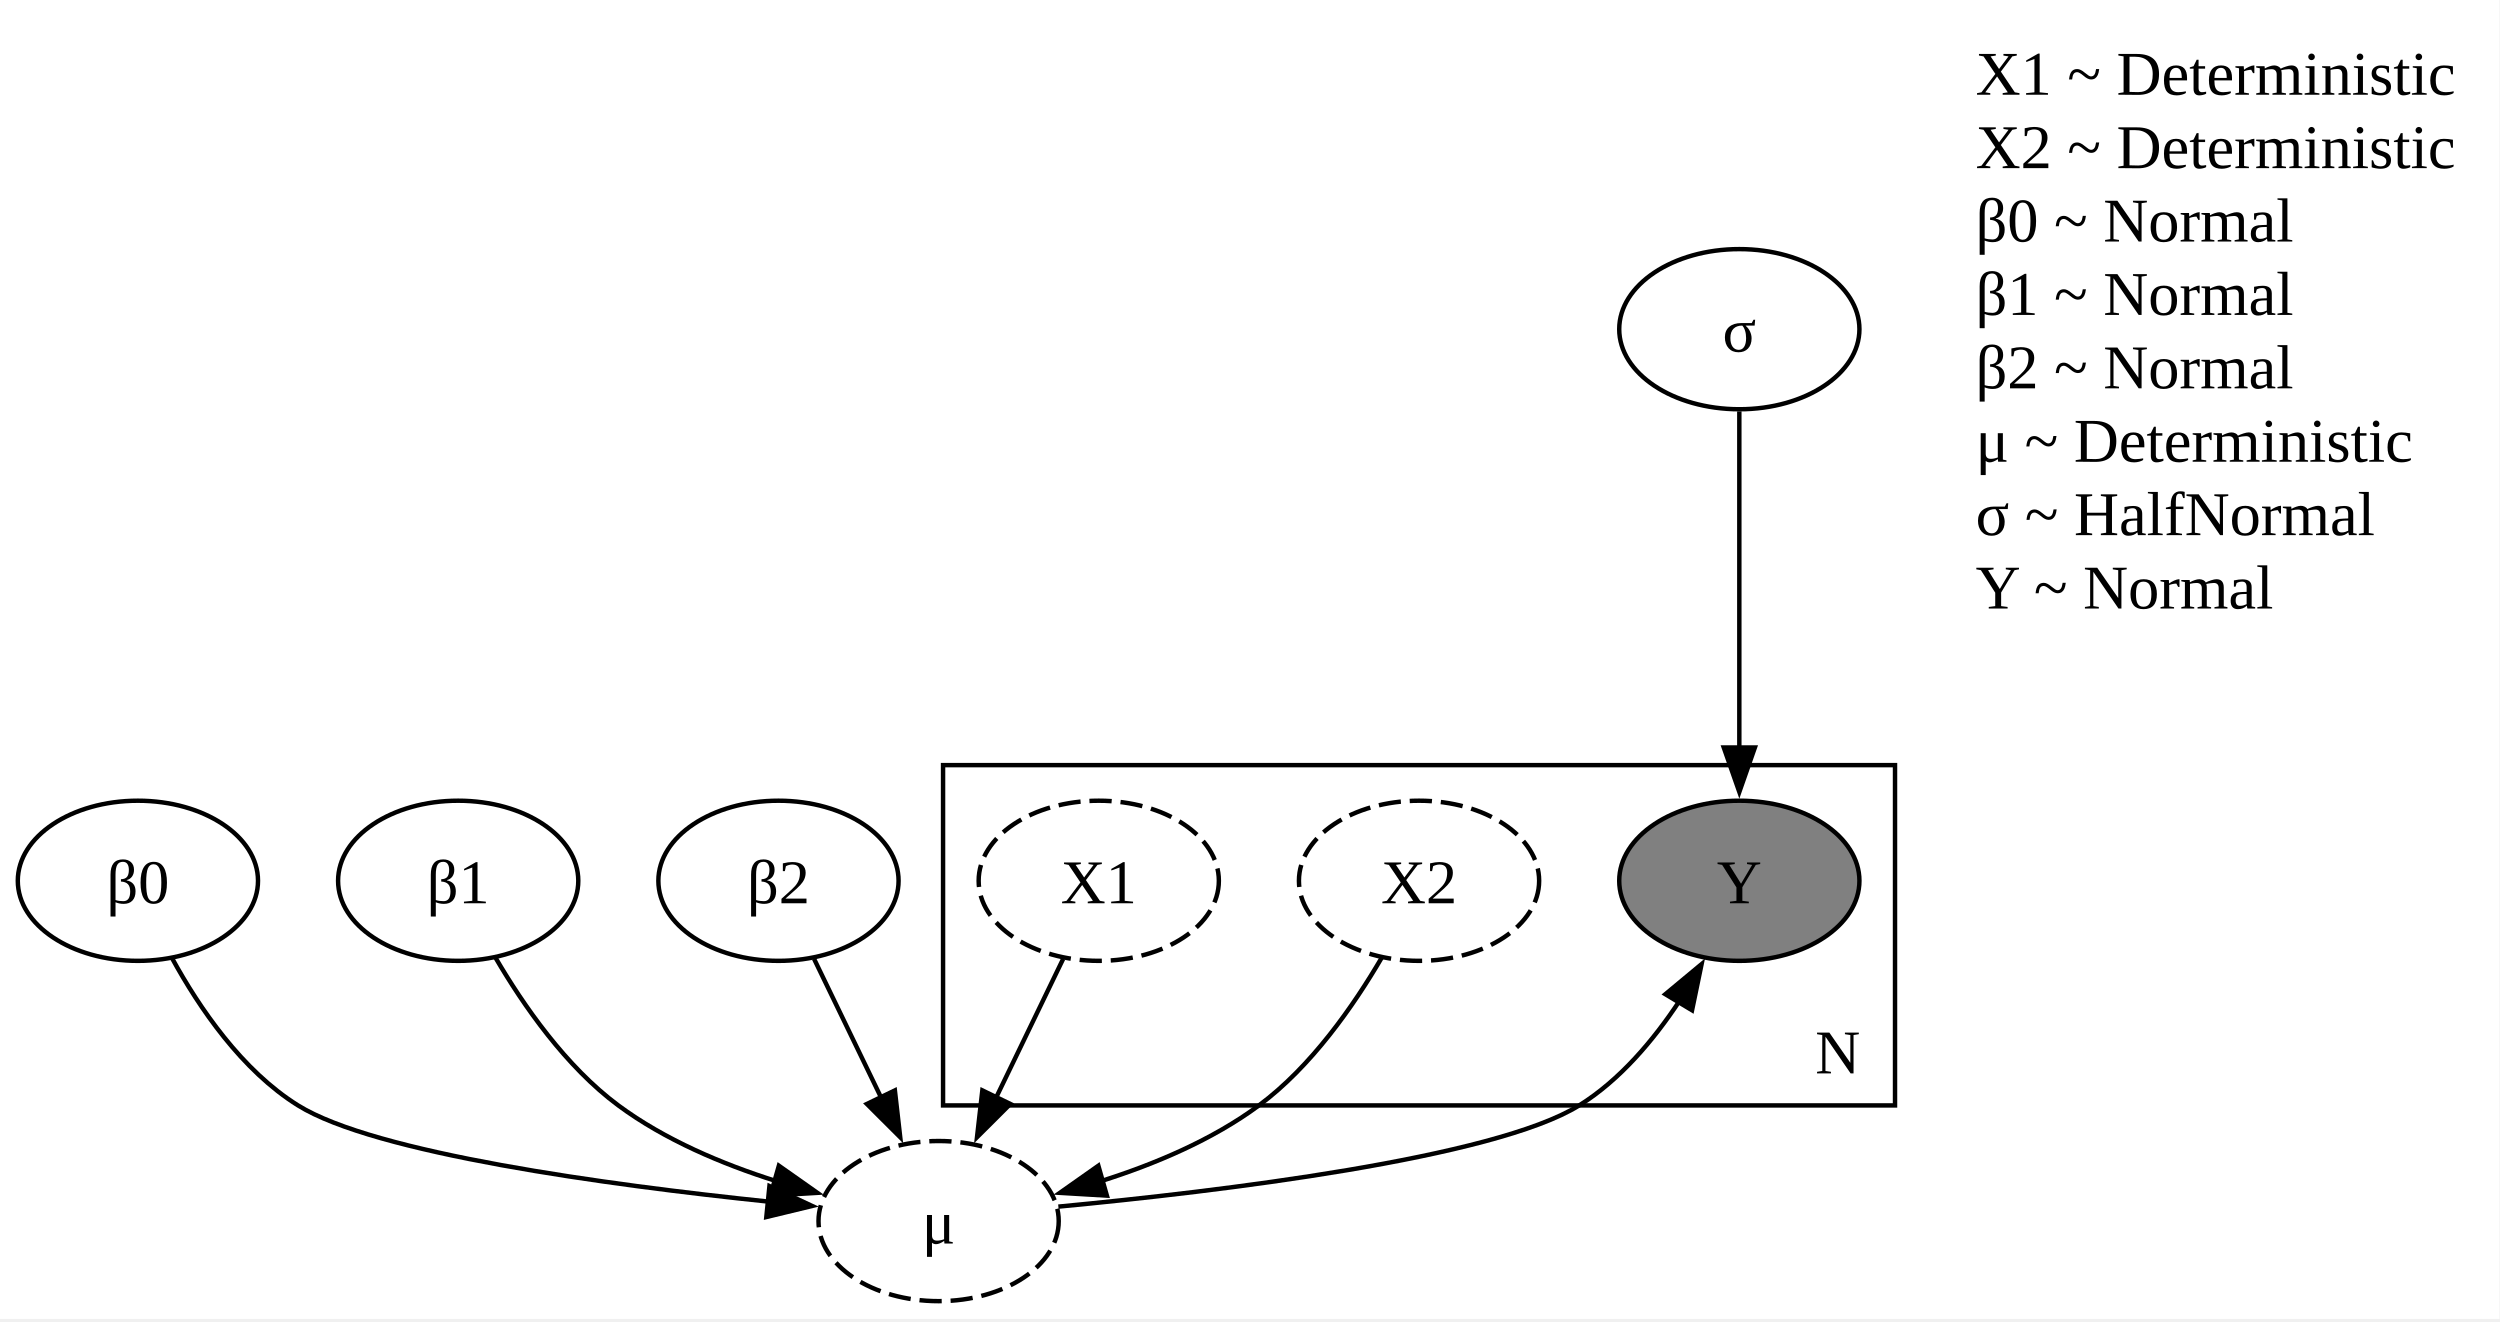
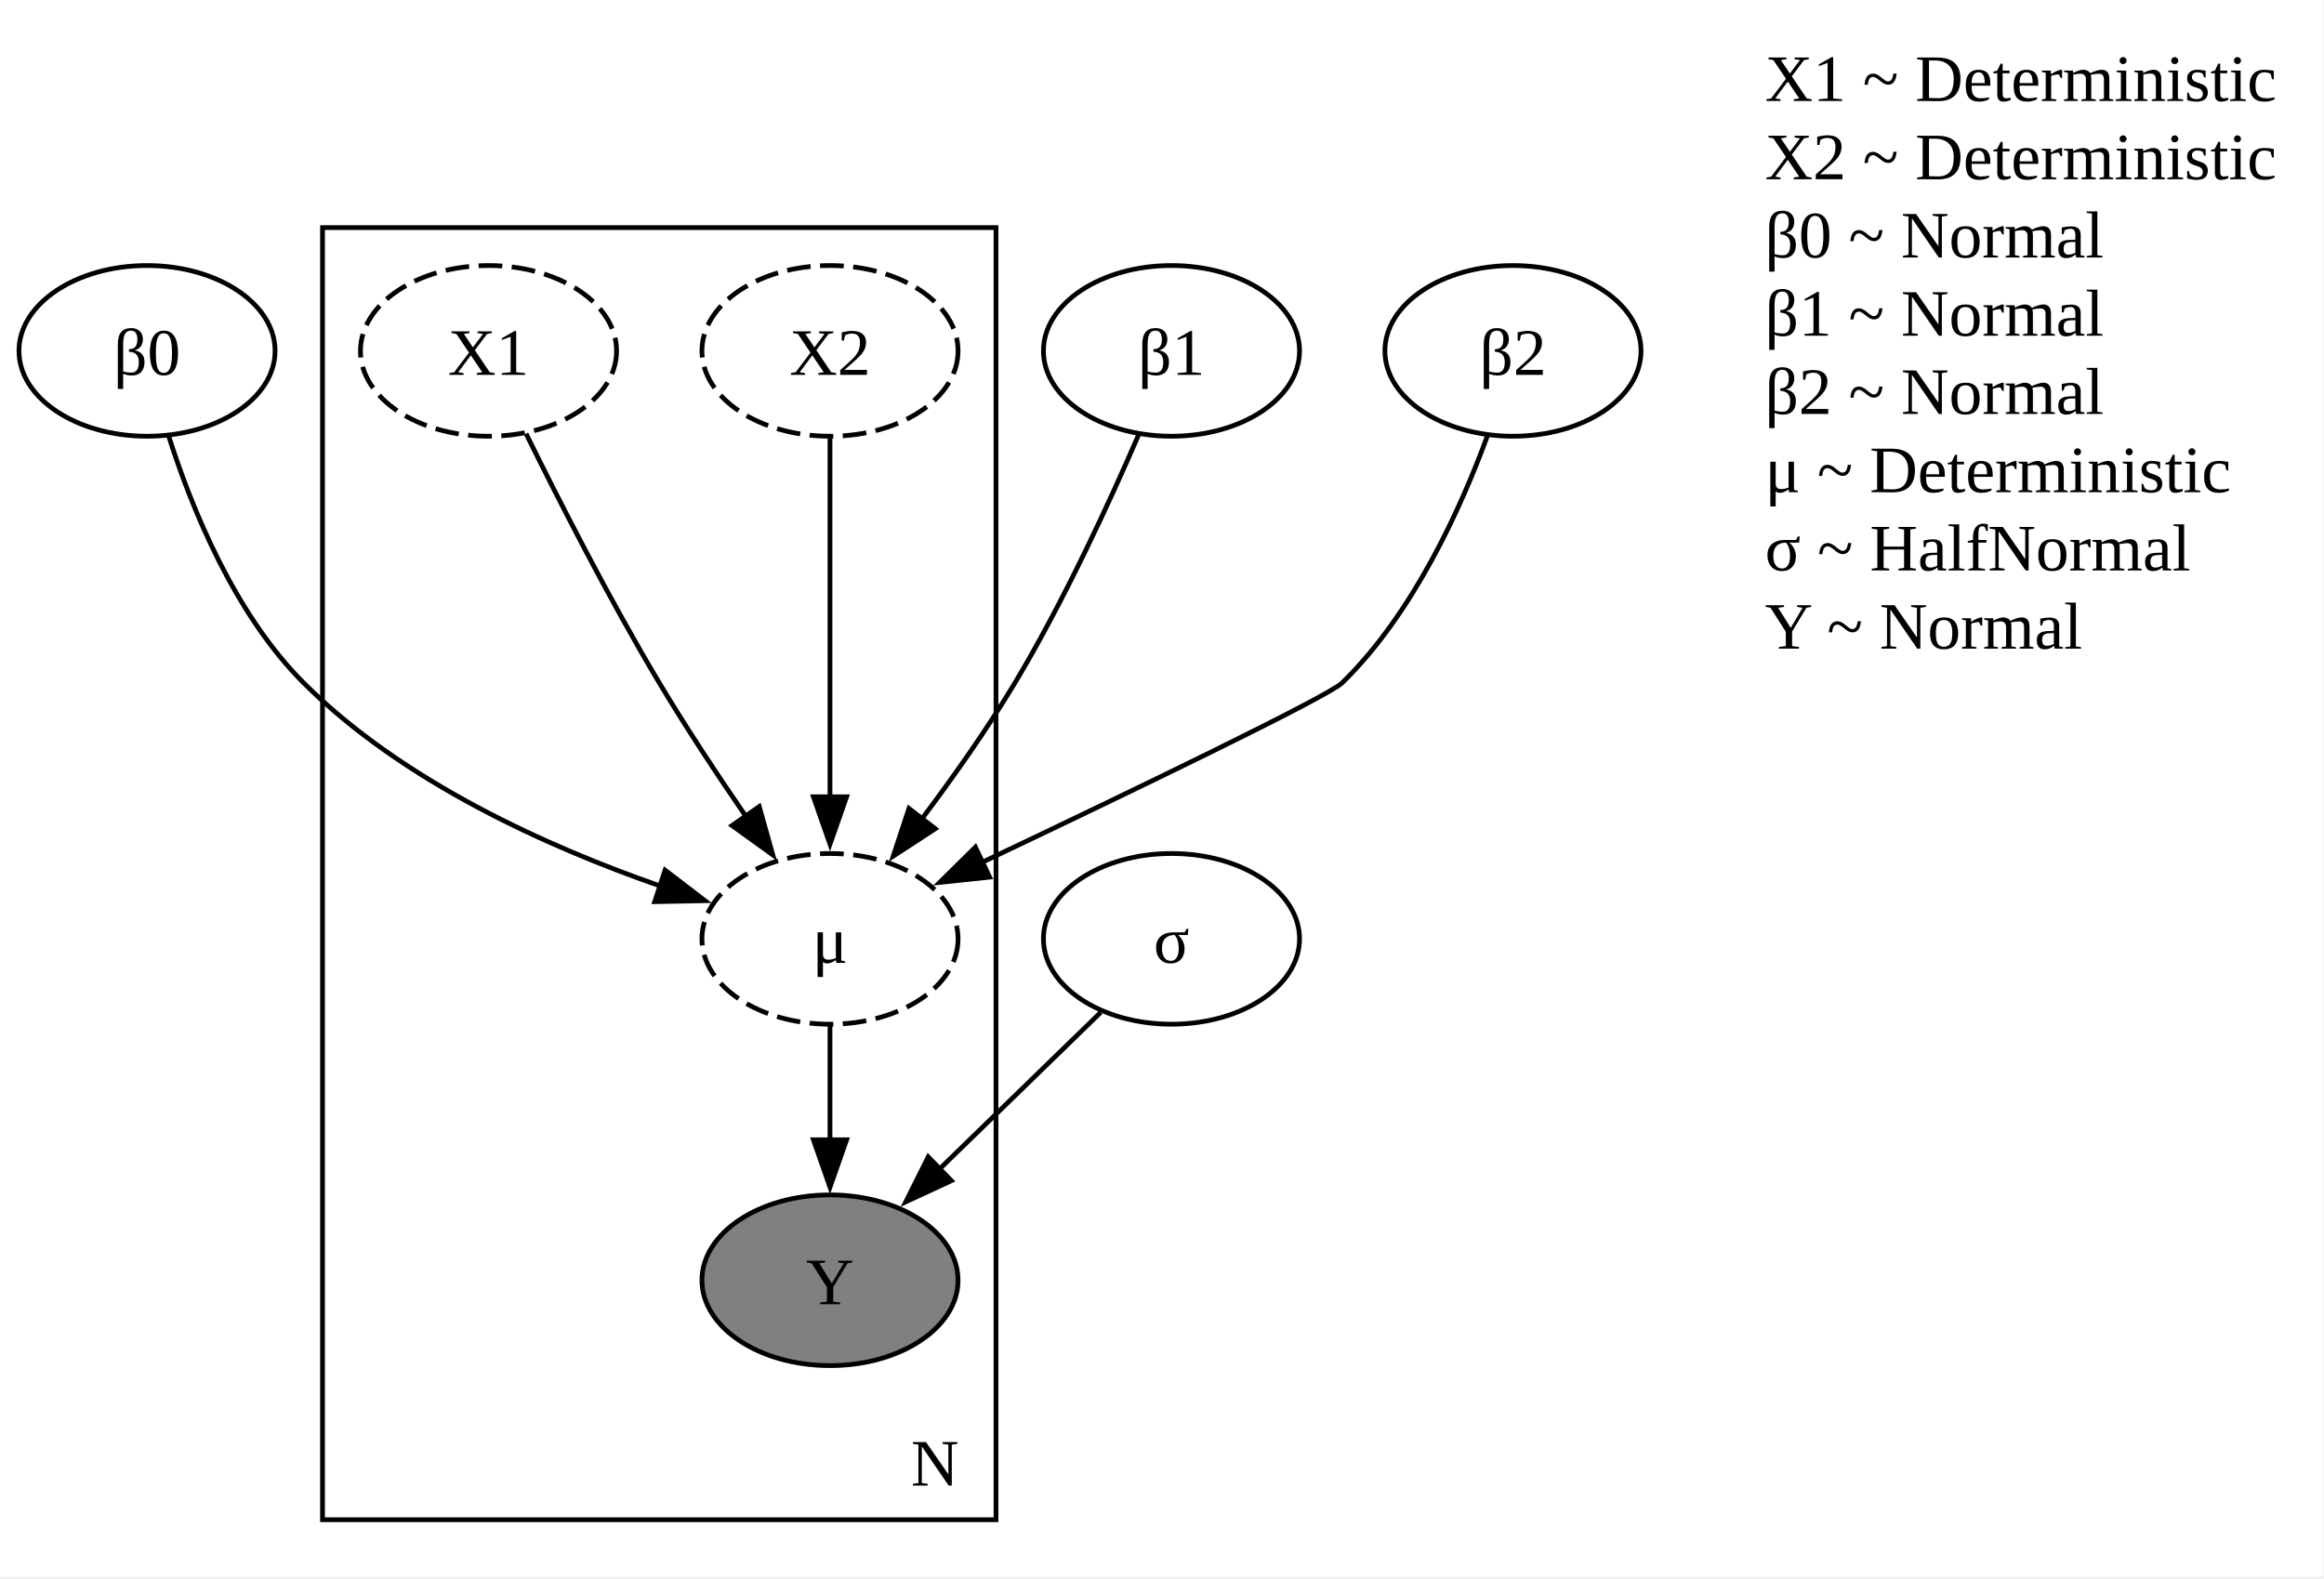
- <svg xmlns="http://www.w3.org/2000/svg" width="562pt" height="297pt" viewBox="0.00 0.00 562.00 297.00">
-   <g id="graph0" class="graph" transform="scale(1 1) rotate(0) translate(4 292.5)">
-     <polygon fill="white" stroke="none" points="-4,4 -4,-292.5 557.88,-292.5 557.88,4 -4,4" />
+ <svg xmlns="http://www.w3.org/2000/svg" width="490pt" height="333pt" viewBox="0.00 0.00 490.00 333.00">
+   <g id="graph0" class="graph" transform="scale(1 1) rotate(0) translate(4 328.5)">
+     <polygon fill="white" stroke="none" points="-4,4 -4,-328.5 485.88,-328.5 485.88,4 -4,4" />
    <g id="clust1" class="cluster">
-       <polygon fill="none" stroke="black" points="208,-44 208,-120.5 422,-120.5 422,-44 208,-44" />
-       <text xml:space="preserve" text-anchor="middle" x="409.12" y="-51.2" font-family="Times New Roman,serif" font-size="14.00">N</text>
+       <polygon fill="none" stroke="black" points="64,-8 64,-280.5 206,-280.5 206,-8 64,-8" />
+       <text xml:space="preserve" text-anchor="middle" x="193.12" y="-15.2" font-family="Times New Roman,serif" font-size="14.00">N</text>
    </g>
    <g id="node1" class="node">
-       <ellipse fill="white" stroke="black" cx="27" cy="-94.5" rx="27" ry="18" />
-       <text xml:space="preserve" text-anchor="middle" x="27" y="-89.45" font-family="Times New Roman,serif" font-size="14.00">β0</text>
+       <ellipse fill="white" stroke="black" cx="27" cy="-254.5" rx="27" ry="18" />
+       <text xml:space="preserve" text-anchor="middle" x="27" y="-249.45" font-family="Times New Roman,serif" font-size="14.00">β0</text>
+     </g>
+     <g id="node7" class="node">
+       <ellipse fill="white" stroke="black" stroke-dasharray="5,2" cx="171" cy="-130.5" rx="27" ry="18" />
+       <text xml:space="preserve" text-anchor="middle" x="171" y="-125.45" font-family="Times New Roman,serif" font-size="14.00">μ</text>
+     </g>
+     <g id="edge3" class="edge">
+       <path fill="none" stroke="black" d="M31.56,-236.55C36.42,-221.27 45.44,-199.05 60,-184.5 80.86,-163.65 111.53,-149.87 135.34,-141.6" />
+       <polygon fill="black" stroke="black" points="136.23,-144.99 144.64,-138.55 134.04,-138.34 136.23,-144.99" />
+     </g>
+     <g id="node2" class="node">
+       <ellipse fill="white" stroke="black" cx="243" cy="-254.5" rx="27" ry="18" />
+       <text xml:space="preserve" text-anchor="middle" x="243" y="-249.45" font-family="Times New Roman,serif" font-size="14.00">β1</text>
+     </g>
+     <g id="edge4" class="edge">
+       <path fill="none" stroke="black" d="M236.1,-236.88C229.94,-222.61 220.31,-201.7 210,-184.5 204.13,-174.72 196.91,-164.5 190.28,-155.68" />
+       <polygon fill="black" stroke="black" points="193.2,-153.73 184.33,-147.94 187.65,-158 193.2,-153.73" />
+     </g>
+     <g id="node3" class="node">
+       <ellipse fill="white" stroke="black" cx="315" cy="-254.5" rx="27" ry="18" />
+       <text xml:space="preserve" text-anchor="middle" x="315" y="-249.45" font-family="Times New Roman,serif" font-size="14.00">β2</text>
+     </g>
+     <g id="edge5" class="edge">
+       <path fill="none" stroke="black" d="M309.61,-236.58C304.03,-221.33 293.99,-199.13 279,-184.5 275.98,-181.56 233.81,-161.24 203.07,-146.64" />
+       <polygon fill="black" stroke="black" points="204.66,-143.52 194.13,-142.4 201.66,-149.85 204.66,-143.52" />
    </g>
    <g id="node4" class="node">
-       <ellipse fill="white" stroke="black" stroke-dasharray="5,2" cx="207" cy="-18" rx="27" ry="18" />
-       <text xml:space="preserve" text-anchor="middle" x="207" y="-12.95" font-family="Times New Roman,serif" font-size="14.00">μ</text>
-     </g>
-     <g id="edge3" class="edge">
-       <path fill="none" stroke="black" d="M34.7,-77.06C40.79,-65.93 50.37,-51.86 63,-44 80.25,-33.26 132.28,-26.17 168.82,-22.37" />
-       <polygon fill="black" stroke="black" points="168.97,-25.87 178.57,-21.4 168.27,-18.91 168.97,-25.87" />
-     </g>
-     <g id="node2" class="node">
-       <ellipse fill="white" stroke="black" cx="99" cy="-94.5" rx="27" ry="18" />
-       <text xml:space="preserve" text-anchor="middle" x="99" y="-89.45" font-family="Times New Roman,serif" font-size="14.00">β1</text>
-     </g>
-     <g id="edge4" class="edge">
-       <path fill="none" stroke="black" d="M107.39,-77.21C113.68,-66.44 123.22,-52.73 135,-44 145.42,-36.28 158.41,-30.8 170.48,-26.99" />
-       <polygon fill="black" stroke="black" points="171.09,-30.45 179.75,-24.35 169.17,-23.72 171.09,-30.45" />
-     </g>
-     <g id="node3" class="node">
-       <ellipse fill="white" stroke="black" cx="171" cy="-94.5" rx="27" ry="18" />
-       <text xml:space="preserve" text-anchor="middle" x="171" y="-89.45" font-family="Times New Roman,serif" font-size="14.00">β2</text>
-     </g>
-     <g id="edge5" class="edge">
-       <path fill="none" stroke="black" d="M178.99,-76.97C183.42,-67.8 189.03,-56.19 194.07,-45.77" />
-       <polygon fill="black" stroke="black" points="197.17,-47.38 198.37,-36.85 190.87,-44.33 197.17,-47.38" />
+       <ellipse fill="white" stroke="black" cx="243" cy="-130.5" rx="27" ry="18" />
+       <text xml:space="preserve" text-anchor="middle" x="243" y="-125.45" font-family="Times New Roman,serif" font-size="14.00">σ</text>
    </g>
    <g id="node8" class="node">
-       <ellipse fill="grey" stroke="black" cx="387" cy="-94.5" rx="27" ry="18" />
-       <text xml:space="preserve" text-anchor="middle" x="387" y="-89.45" font-family="Times New Roman,serif" font-size="14.00">Y</text>
+       <ellipse fill="grey" stroke="black" cx="171" cy="-58.5" rx="27" ry="18" />
+       <text xml:space="preserve" text-anchor="middle" x="171" y="-53.45" font-family="Times New Roman,serif" font-size="14.00">Y</text>
+     </g>
+     <g id="edge7" class="edge">
+       <path fill="none" stroke="black" d="M228.08,-115C218.23,-105.42 205.14,-92.69 193.97,-81.84" />
+       <polygon fill="black" stroke="black" points="196.59,-79.5 186.98,-75.04 191.71,-84.52 196.59,-79.5" />
+     </g>
+     <g id="node5" class="node">
+       <ellipse fill="white" stroke="black" stroke-dasharray="5,2" cx="99" cy="-254.5" rx="27" ry="18" />
+       <text xml:space="preserve" text-anchor="middle" x="99" y="-249.45" font-family="Times New Roman,serif" font-size="14.00">X1</text>
+     </g>
+     <g id="edge1" class="edge">
+       <path fill="none" stroke="black" d="M106.92,-237.04C113.89,-222.87 124.53,-202.01 135,-184.5 140.64,-175.07 147.29,-165.02 153.33,-156.24" />
+       <polygon fill="black" stroke="black" points="156.08,-158.4 158.94,-148.2 150.34,-154.4 156.08,-158.4" />
+     </g>
+     <g id="node6" class="node">
+       <ellipse fill="white" stroke="black" stroke-dasharray="5,2" cx="171" cy="-254.5" rx="27" ry="18" />
+       <text xml:space="preserve" text-anchor="middle" x="171" y="-249.45" font-family="Times New Roman,serif" font-size="14.00">X2</text>
+     </g>
+     <g id="edge2" class="edge">
+       <path fill="none" stroke="black" d="M171,-236.02C171,-216.27 171,-183.82 171,-160.31" />
+       <polygon fill="black" stroke="black" points="174.5,-160.46 171,-150.46 167.5,-160.46 174.5,-160.46" />
    </g>
    <g id="edge6" class="edge">
-       <path fill="none" stroke="black" d="M233.92,-21.25C270.05,-24.68 331.88,-32.1 351,-44 360.18,-49.71 367.74,-58.7 373.53,-67.46" />
-       <polygon fill="black" stroke="black" points="370.37,-69 378.52,-75.77 376.37,-65.39 370.37,-69" />
-     </g>
-     <g id="node5" class="node">
-       <ellipse fill="white" stroke="black" cx="387" cy="-218.5" rx="27" ry="18" />
-       <text xml:space="preserve" text-anchor="middle" x="387" y="-213.45" font-family="Times New Roman,serif" font-size="14.00">σ</text>
-     </g>
-     <g id="edge7" class="edge">
-       <path fill="none" stroke="black" d="M387,-200.02C387,-180.27 387,-147.82 387,-124.31" />
-       <polygon fill="black" stroke="black" points="390.5,-124.46 387,-114.46 383.5,-124.46 390.5,-124.46" />
-     </g>
-     <g id="node6" class="node">
-       <ellipse fill="white" stroke="black" stroke-dasharray="5,2" cx="243" cy="-94.5" rx="27" ry="18" />
-       <text xml:space="preserve" text-anchor="middle" x="243" y="-89.45" font-family="Times New Roman,serif" font-size="14.00">X1</text>
-     </g>
-     <g id="edge1" class="edge">
-       <path fill="none" stroke="black" d="M235.01,-76.97C230.58,-67.8 224.97,-56.19 219.93,-45.77" />
-       <polygon fill="black" stroke="black" points="223.13,-44.33 215.63,-36.85 216.83,-47.38 223.13,-44.33" />
-     </g>
-     <g id="node7" class="node">
-       <ellipse fill="white" stroke="black" stroke-dasharray="5,2" cx="315" cy="-94.5" rx="27" ry="18" />
-       <text xml:space="preserve" text-anchor="middle" x="315" y="-89.45" font-family="Times New Roman,serif" font-size="14.00">X2</text>
-     </g>
-     <g id="edge2" class="edge">
-       <path fill="none" stroke="black" d="M306.61,-77.21C300.32,-66.44 290.78,-52.73 279,-44 268.58,-36.28 255.59,-30.8 243.52,-26.99" />
-       <polygon fill="black" stroke="black" points="244.83,-23.72 234.25,-24.35 242.91,-30.45 244.83,-23.72" />
+       <path fill="none" stroke="black" d="M171,-112.2C171,-104.91 171,-96.23 171,-88.04" />
+       <polygon fill="black" stroke="black" points="174.5,-88.12 171,-78.12 167.5,-88.12 174.5,-88.12" />
    </g>
    <g id="node9" class="node">
-       <text xml:space="preserve" text-anchor="start" x="440.12" y="-271.2" font-family="Times New Roman,serif" font-size="14.00">X1 ~ Deterministic</text>
-       <text xml:space="preserve" text-anchor="start" x="440.12" y="-254.7" font-family="Times New Roman,serif" font-size="14.00">X2 ~ Deterministic</text>
-       <text xml:space="preserve" text-anchor="start" x="440.12" y="-238.2" font-family="Times New Roman,serif" font-size="14.00">β0 ~ Normal</text>
-       <text xml:space="preserve" text-anchor="start" x="440.12" y="-221.7" font-family="Times New Roman,serif" font-size="14.00">β1 ~ Normal</text>
-       <text xml:space="preserve" text-anchor="start" x="440.12" y="-205.2" font-family="Times New Roman,serif" font-size="14.00">β2 ~ Normal</text>
-       <text xml:space="preserve" text-anchor="start" x="440.12" y="-188.7" font-family="Times New Roman,serif" font-size="14.00">μ ~ Deterministic</text>
-       <text xml:space="preserve" text-anchor="start" x="440.12" y="-172.2" font-family="Times New Roman,serif" font-size="14.00">σ ~ HalfNormal</text>
-       <text xml:space="preserve" text-anchor="start" x="440.12" y="-155.7" font-family="Times New Roman,serif" font-size="14.00">Y ~ Normal</text>
+       <text xml:space="preserve" text-anchor="start" x="368.12" y="-307.2" font-family="Times New Roman,serif" font-size="14.00">X1 ~ Deterministic</text>
+       <text xml:space="preserve" text-anchor="start" x="368.12" y="-290.7" font-family="Times New Roman,serif" font-size="14.00">X2 ~ Deterministic</text>
+       <text xml:space="preserve" text-anchor="start" x="368.12" y="-274.2" font-family="Times New Roman,serif" font-size="14.00">β0 ~ Normal</text>
+       <text xml:space="preserve" text-anchor="start" x="368.12" y="-257.7" font-family="Times New Roman,serif" font-size="14.00">β1 ~ Normal</text>
+       <text xml:space="preserve" text-anchor="start" x="368.12" y="-241.2" font-family="Times New Roman,serif" font-size="14.00">β2 ~ Normal</text>
+       <text xml:space="preserve" text-anchor="start" x="368.12" y="-224.7" font-family="Times New Roman,serif" font-size="14.00">μ ~ Deterministic</text>
+       <text xml:space="preserve" text-anchor="start" x="368.12" y="-208.2" font-family="Times New Roman,serif" font-size="14.00">σ ~ HalfNormal</text>
+       <text xml:space="preserve" text-anchor="start" x="368.12" y="-191.7" font-family="Times New Roman,serif" font-size="14.00">Y ~ Normal</text>
    </g>
  </g>
</svg>
